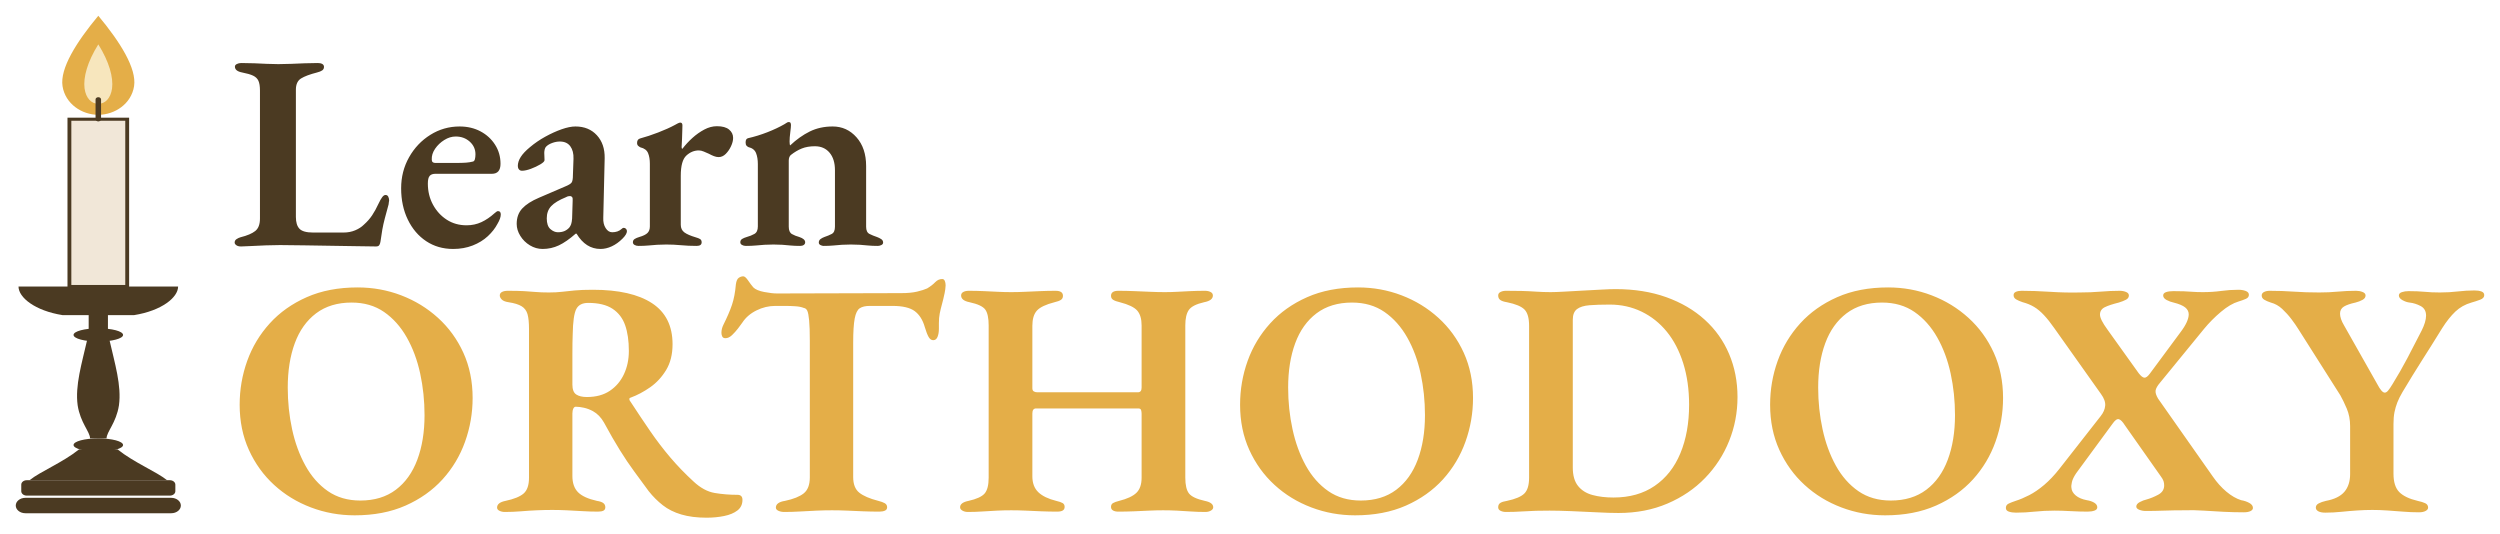
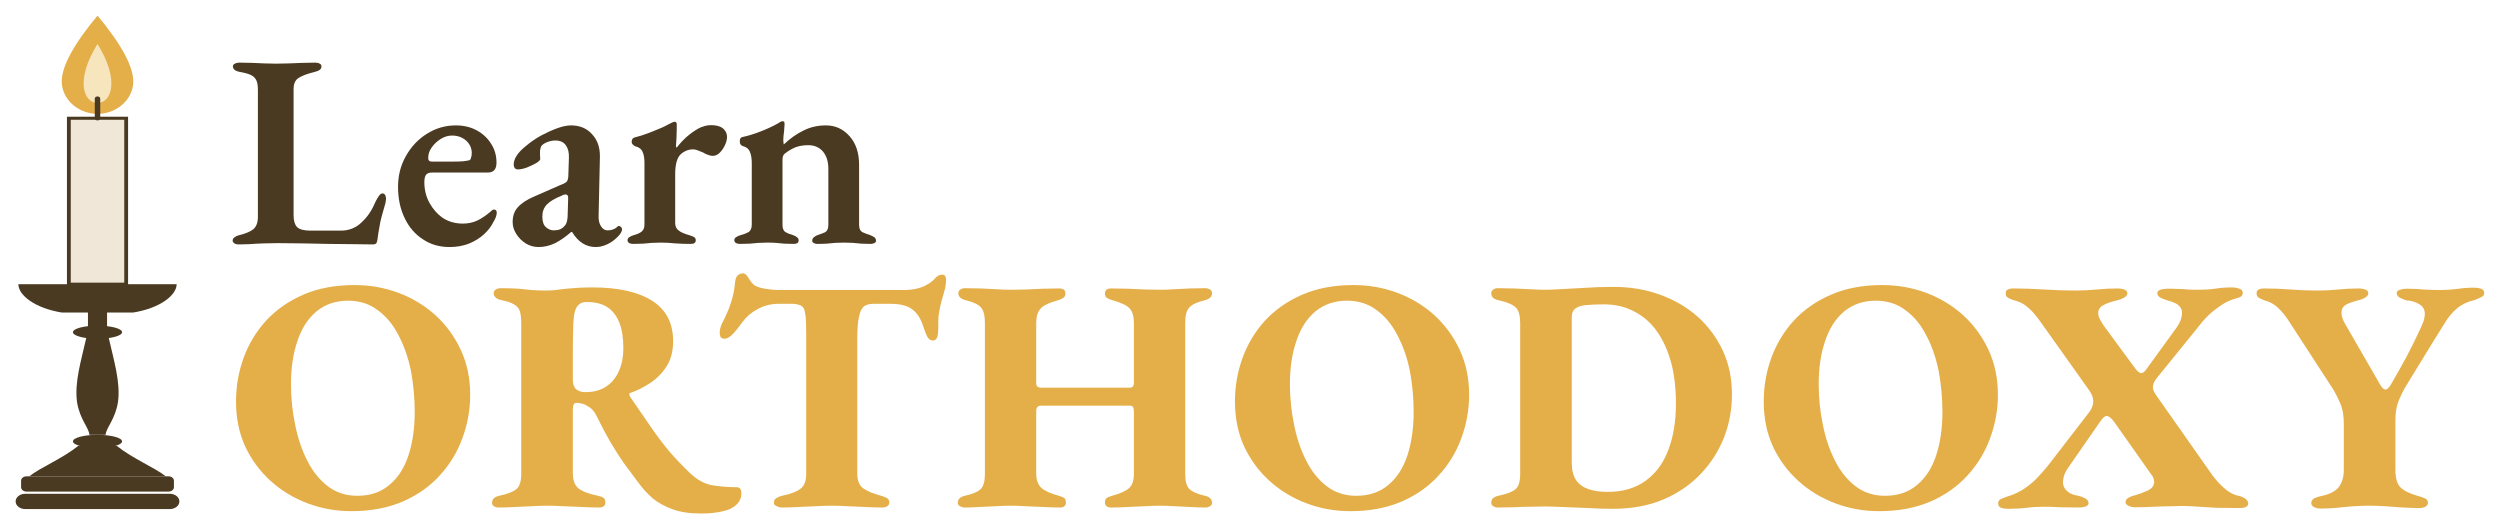
- <svg xmlns="http://www.w3.org/2000/svg" viewBox="-86.91 -194.44 951.97 203.13" role="img" aria-label="Learn Orthodoxy">
+ <svg xmlns="http://www.w3.org/2000/svg" viewBox="-86.91 -194.44 959.77 203.13" role="img" aria-label="Learn Orthodoxy">
  <g transform="translate(-80.91 -188.44) scale(1.0478 0.8382)">
    <path fill="#E4AE48" d="M30 0C38 12 44 24 43 32C42 40 36 45 30 45C24 45 18 40 17 32C16 24 22 12 30 0Z" />
    <path fill="#F7E6BD" d="M30 13C34 21 35.5 28 35 33C34.5 37.5 32.5 40 30 40C27.5 40 25.5 37.5 25 33C24.5 28 26 21 30 13Z" />
    <rect x="19.5" y="47" width="21" height="76" fill="#F1E7D8" stroke="#4B3A22" stroke-width="1.4" />
    <rect x="29" y="37" width="2" height="11" rx="1" fill="#4B3A22" />
    <g fill="#4B3A22">
      <path d="M1 123H59C59 128 53 134 43 136H17C7 134 1 128 1 123Z" />
      <rect x="26.5" y="135" width="7" height="8" />
      <ellipse cx="30" cy="145" rx="9" ry="3" />
      <path d="M26 147C24 158 21.5 168 22.5 177C23.5 185 27 189 27 192H33C33 189 36.5 185 37.5 177C38.5 168 36 158 34 147Z" />
      <ellipse cx="30" cy="195" rx="9" ry="3" />
      <path d="M23 197H37C43 203 51 207 55 211H5C9 207 17 203 23 197Z" />
      <rect x="2" y="211" width="56" height="7" rx="2" />
      <rect x="0" y="219" width="60" height="7" rx="3.5" />
    </g>
  </g>
-   <path fill="#4B3A22" d="M4.88 -100.59Q3.71 -100.59 3.07 -101.07Q2.44 -101.54 2.44 -102.07Q2.44 -102.92 3.18 -103.4Q3.92 -103.88 4.66 -104.09Q8.48 -105.04 10.28 -106.47Q12.08 -107.9 12.08 -111.19L12.08 -159.95Q12.08 -162.39 11.5 -163.66Q10.92 -164.93 9.49 -165.62Q8.06 -166.31 5.3 -166.84Q2.54 -167.37 2.54 -169.07Q2.54 -169.7 3.29 -170.07Q4.03 -170.44 4.98 -170.44Q7.63 -170.44 10.02 -170.34Q12.4 -170.23 14.63 -170.13Q16.85 -170.02 19.08 -170.02Q21.52 -170.02 24.01 -170.13Q26.5 -170.23 29.1 -170.34Q31.69 -170.44 34.13 -170.44Q35.19 -170.44 35.83 -170.07Q36.46 -169.7 36.46 -168.96Q36.46 -168.11 35.78 -167.63Q35.09 -167.16 33.81 -166.84Q29.68 -165.78 27.72 -164.56Q25.76 -163.34 25.76 -160.27L25.76 -111.83Q25.76 -108.75 27.14 -107.32Q28.51 -105.89 32.33 -105.89L43.88 -105.89Q46.32 -105.89 48.34 -106.74Q50.35 -107.59 51.62 -108.86Q53.53 -110.55 54.8 -112.46Q56.07 -114.37 57.24 -116.91Q57.98 -118.5 58.62 -119.35Q59.25 -120.2 59.89 -120.2Q60.63 -120.2 60.95 -119.51Q61.27 -118.82 61.27 -118.08Q61.27 -117.97 61.16 -117.44Q61.06 -116.91 61.06 -116.6Q60.21 -113.52 59.63 -111.3Q59.04 -109.07 58.67 -107Q58.3 -104.94 57.98 -102.5Q57.88 -101.76 57.56 -101.17Q57.24 -100.59 56.29 -100.59Q53.11 -100.59 48.65 -100.7Q44.2 -100.8 39.22 -100.85Q34.24 -100.91 29.2 -101.01Q24.17 -101.12 19.72 -101.12Q17.38 -101.12 14.36 -101.01Q11.34 -100.91 8.69 -100.75Q6.04 -100.59 4.88 -100.59ZM85.66 -99.64Q79.83 -99.64 75.38 -102.6Q70.92 -105.57 68.38 -110.82Q65.84 -116.07 65.84 -122.74Q65.84 -129.21 68.86 -134.56Q71.88 -139.92 76.97 -143.1Q82.05 -146.28 88.1 -146.28Q92.55 -146.28 96.05 -144.42Q99.54 -142.57 101.61 -139.33Q103.68 -136.1 103.68 -132.07Q103.68 -128.26 100.39 -128.26L78.87 -128.26Q77.39 -128.26 76.7 -127.46Q76.01 -126.67 76.01 -124.55Q76.01 -120.09 77.97 -116.49Q79.93 -112.89 83.22 -110.77Q86.51 -108.65 90.75 -108.65Q93.82 -108.65 96.42 -109.86Q99.01 -111.08 101.35 -113.2Q101.77 -113.52 102.09 -113.79Q102.41 -114.05 102.72 -114.05Q103.78 -114.05 103.78 -112.78Q103.78 -111.3 102.51 -109.18Q101.24 -106.74 98.86 -104.51Q96.47 -102.29 93.08 -100.96Q89.69 -99.64 85.66 -99.64ZM78.87 -132.39L86.4 -132.39Q89.16 -132.39 90.53 -132.5Q91.91 -132.6 93.18 -132.92Q93.71 -133.03 93.93 -133.82Q94.14 -134.62 94.14 -135.68Q94.14 -138.54 91.97 -140.5Q89.79 -142.46 86.61 -142.46Q84.39 -142.46 82.27 -141.13Q80.15 -139.81 78.77 -137.8Q77.39 -135.78 77.5 -133.66Q77.5 -132.39 78.87 -132.39ZM119.7 -99.64Q117.16 -99.64 114.88 -101.01Q112.6 -102.39 111.22 -104.62Q109.84 -106.84 109.84 -109.18Q109.84 -112.78 111.96 -115.06Q114.08 -117.34 118.32 -119.14L128.18 -123.38Q130.3 -124.23 130.78 -124.97Q131.25 -125.71 131.25 -127.73L131.47 -133.98Q131.57 -136.95 130.25 -138.75Q128.92 -140.55 126.27 -140.55Q124.89 -140.55 123.41 -140.02Q121.93 -139.49 121.08 -138.64Q120.65 -138.22 120.5 -137.53Q120.34 -136.84 120.34 -136.21Q120.34 -135.68 120.39 -134.88Q120.44 -134.09 120.44 -133.45Q120.44 -132.81 118.85 -131.86Q117.26 -130.91 115.25 -130.16Q113.23 -129.42 111.86 -129.42Q111.11 -129.42 110.69 -129.95Q110.27 -130.48 110.27 -131.22Q110.27 -132.92 111.38 -134.67Q112.49 -136.42 114.93 -138.43Q117.58 -140.66 120.76 -142.41Q123.94 -144.16 126.96 -145.22Q129.98 -146.28 132.21 -146.28Q137.3 -146.28 140.37 -142.94Q143.44 -139.6 143.34 -134.19L142.81 -111.51Q142.7 -109.18 143.71 -107.59Q144.72 -106 146.2 -106Q148.43 -106 149.8 -107.27Q150.23 -107.69 150.55 -107.69Q151.08 -107.69 151.45 -107.32Q151.82 -106.95 151.82 -106.42Q151.82 -105.25 150.12 -103.56Q148.21 -101.65 146.04 -100.64Q143.87 -99.64 141.75 -99.64Q136.13 -99.64 132.63 -105.47L132.31 -105.47Q128.82 -102.39 125.9 -101.01Q122.99 -99.64 119.7 -99.64ZM125.53 -106Q127.01 -106 128.07 -106.47Q129.13 -106.95 129.88 -107.8Q130.3 -108.33 130.57 -109.07Q130.83 -109.81 130.94 -111.19L131.15 -117.97Q131.25 -119.03 130.94 -119.4Q130.62 -119.78 130.19 -119.78Q129.98 -119.78 129.56 -119.72Q129.13 -119.67 128.6 -119.35Q124.68 -117.76 122.99 -115.96Q121.29 -114.16 121.29 -111.3Q121.29 -108.43 122.67 -107.21Q124.05 -106 125.53 -106ZM156.21 -100.8Q155.36 -100.8 154.72 -101.17Q154.09 -101.54 154.09 -102.18Q154.09 -103.03 154.78 -103.45Q155.46 -103.88 156.52 -104.19Q158.75 -104.83 159.65 -105.73Q160.55 -106.63 160.55 -108.22L160.55 -132.07Q160.55 -134.51 159.86 -136.15Q159.17 -137.8 156.95 -138.33Q156.52 -138.54 156.1 -138.91Q155.68 -139.28 155.68 -140.02Q155.68 -141.4 156.84 -141.72Q160.02 -142.57 163.73 -144Q167.44 -145.43 169.99 -146.81Q170.52 -147.12 171.15 -147.44Q171.79 -147.76 172.11 -147.76Q172.95 -147.76 172.95 -146.7Q172.95 -146.28 172.9 -144.79Q172.85 -143.31 172.8 -141.56Q172.74 -139.81 172.64 -138.43Q172.64 -137.8 172.95 -137.8Q174.65 -140.02 176.77 -141.93Q178.89 -143.84 181.28 -145.11Q183.66 -146.38 186.1 -146.38Q189.17 -146.38 190.71 -145.11Q192.25 -143.84 192.25 -141.93Q192.25 -140.45 191.45 -138.75Q190.66 -137.05 189.44 -135.83Q188.22 -134.62 186.73 -134.62Q185.89 -134.62 184.93 -134.99Q183.98 -135.36 183.02 -135.89Q182.07 -136.31 181.06 -136.74Q180.06 -137.16 179.21 -137.16Q176.56 -137.16 174.44 -135.2Q172.32 -133.24 172.32 -127.51L172.32 -108.86Q172.32 -106.95 173.7 -105.94Q175.07 -104.94 177.94 -104.09Q179.1 -103.77 179.69 -103.4Q180.27 -103.03 180.27 -102.18Q180.27 -100.8 178.36 -100.8Q175.18 -100.8 172.37 -101.07Q169.56 -101.33 166.81 -101.33Q165 -101.33 163.36 -101.23Q161.72 -101.12 160.02 -100.96Q158.33 -100.8 156.21 -100.8ZM197.11 -100.8Q196.26 -100.8 195.63 -101.17Q194.99 -101.54 194.99 -102.18Q194.99 -103.03 195.68 -103.45Q196.37 -103.88 197.43 -104.19Q199.02 -104.62 200.35 -105.36Q201.67 -106.1 201.67 -108.22L201.67 -131.97Q201.67 -134.4 200.98 -136.15Q200.29 -137.9 198.07 -138.43Q197.64 -138.64 197.32 -139.01Q197.01 -139.39 197.01 -140.23Q197.01 -141.61 197.96 -141.82Q201.67 -142.67 205.33 -144.1Q208.98 -145.53 211.74 -147.12Q212.16 -147.34 212.59 -147.65Q213.01 -147.97 213.44 -147.97Q213.97 -147.97 214.13 -147.6Q214.28 -147.23 214.28 -146.81Q214.28 -146.06 214.02 -144.05Q213.75 -142.04 213.75 -140.55Q213.75 -140.13 213.81 -139.65Q213.86 -139.17 213.97 -139.07Q217.57 -142.46 221.44 -144.37Q225.31 -146.28 230.18 -146.28Q235.59 -146.28 239.25 -142.14Q242.9 -138.01 242.9 -131.22L242.9 -108.12Q242.9 -106 244.18 -105.36Q245.45 -104.72 247.04 -104.19Q247.89 -103.88 248.63 -103.4Q249.37 -102.92 249.37 -102.07Q249.37 -101.44 248.68 -101.12Q247.99 -100.8 247.36 -100.8Q245.24 -100.8 243.65 -100.96Q242.06 -101.12 240.52 -101.23Q238.98 -101.33 237.07 -101.33Q235.27 -101.33 233.68 -101.23Q232.09 -101.12 230.45 -100.96Q228.81 -100.8 226.69 -100.8Q226.16 -100.8 225.52 -101.12Q224.88 -101.44 224.88 -102.07Q224.88 -102.92 225.52 -103.4Q226.16 -103.88 227 -104.19Q228.59 -104.72 229.81 -105.36Q231.03 -106 231.03 -108.12L231.03 -129.63Q231.03 -133.87 228.97 -136.31Q226.9 -138.75 223.4 -138.75Q220.54 -138.75 218.42 -137.9Q216.3 -137.05 214.28 -135.46Q213.86 -135.15 213.65 -134.56Q213.44 -133.98 213.44 -133.34L213.44 -108.12Q213.44 -106 214.66 -105.31Q215.87 -104.62 217.46 -104.19Q219.69 -103.45 219.69 -102.18Q219.69 -101.54 219.16 -101.17Q218.63 -100.8 217.78 -100.8Q215.66 -100.8 214.07 -100.96Q212.48 -101.12 211 -101.23Q209.51 -101.33 207.61 -101.33Q205.8 -101.33 204.21 -101.23Q202.62 -101.12 200.93 -100.96Q199.23 -100.8 197.11 -100.8Z" />
-   <path fill="#E4AE48" d="M48.13 1.79Q39.42 1.79 31.49 -1.22Q23.55 -4.22 17.47 -9.79Q11.39 -15.36 7.87 -23.1Q4.35 -30.85 4.35 -40.32Q4.35 -49.02 7.23 -57.02Q10.11 -65.02 15.81 -71.3Q21.5 -77.57 29.89 -81.28Q38.27 -84.99 49.28 -84.99Q57.98 -84.99 65.86 -81.98Q73.73 -78.98 79.87 -73.41Q86.02 -67.84 89.54 -60.1Q93.06 -52.35 93.06 -42.88Q93.06 -34.3 90.18 -26.24Q87.3 -18.18 81.6 -11.9Q75.9 -5.63 67.52 -1.92Q59.14 1.79 48.13 1.79ZM50.3 -3.84Q58.37 -3.84 63.81 -7.94Q69.25 -12.03 72 -19.39Q74.75 -26.75 74.75 -36.35Q74.75 -44.54 73.09 -52.22Q71.42 -59.9 67.97 -65.98Q64.51 -72.06 59.33 -75.65Q54.14 -79.23 46.98 -79.23Q38.91 -79.23 33.47 -75.14Q28.03 -71.04 25.34 -63.74Q22.66 -56.45 22.66 -46.85Q22.66 -38.66 24.32 -30.98Q25.98 -23.3 29.38 -17.15Q32.77 -11.01 37.95 -7.42Q43.14 -3.84 50.3 -3.84ZM182.12 2.69Q176.61 2.69 172.52 1.47Q168.42 0.26 165.48 -2.05Q162.53 -4.35 160.1 -7.42Q157.29 -11.26 154.6 -14.91Q151.91 -18.56 149.16 -22.98Q146.41 -27.39 143.08 -33.54Q141.41 -36.48 138.85 -37.89Q137.19 -38.78 135.46 -39.17Q133.73 -39.55 132.58 -39.55Q131.81 -39.68 131.43 -38.91Q131.05 -38.14 131.05 -36.99L131.05 -13.18Q131.05 -9.22 133.16 -7.04Q135.27 -4.86 140.39 -3.71Q142.05 -3.46 142.82 -2.88Q143.59 -2.3 143.59 -1.28Q143.59 -0.38 142.89 0Q142.18 0.38 140.77 0.38Q137.83 0.38 134.76 0.19Q131.69 0 128.81 -0.13Q125.93 -0.26 123.37 -0.26Q120.55 -0.26 117.54 -0.13Q114.53 0 111.46 0.26Q108.39 0.51 105.32 0.51Q104.17 0.51 103.27 0.06Q102.37 -0.38 102.37 -1.15Q102.37 -3.07 105.57 -3.71Q110.44 -4.74 112.49 -6.53Q114.53 -8.32 114.53 -12.54L114.53 -69.12Q114.53 -72.83 113.96 -74.82Q113.38 -76.8 111.72 -77.82Q110.05 -78.85 106.73 -79.36Q104.93 -79.62 104.17 -80.38Q103.4 -81.15 103.4 -81.92Q103.4 -82.82 104.23 -83.26Q105.06 -83.71 106.47 -83.71Q110.31 -83.71 112.61 -83.58Q114.92 -83.46 117.03 -83.26Q119.14 -83.07 122.09 -83.07Q124.9 -83.07 127.08 -83.33Q129.25 -83.58 131.94 -83.84Q134.63 -84.1 138.85 -84.1Q153.57 -84.1 161.38 -78.98Q169.19 -73.86 169.19 -63.36Q169.19 -57.6 166.76 -53.57Q164.33 -49.54 160.68 -46.98Q157.03 -44.42 153.19 -43.01Q152.68 -42.88 152.74 -42.37Q152.81 -41.86 153.19 -41.47Q157.03 -35.58 160.68 -30.27Q164.33 -24.96 168.36 -20.22Q172.39 -15.49 177.13 -11.14Q181.09 -7.42 185.25 -6.72Q189.41 -6.02 193.89 -6.02Q195.81 -6.02 195.81 -4.1Q195.81 -1.54 193.89 -0.06Q191.97 1.41 188.84 2.05Q185.7 2.69 182.12 2.69ZM136.55 -43.26Q141.8 -43.26 145.32 -45.63Q148.84 -48 150.69 -51.97Q152.55 -55.94 152.55 -60.8Q152.55 -66.56 151.14 -70.59Q149.73 -74.62 146.34 -76.86Q142.95 -79.1 137.06 -79.1Q133.73 -79.1 132.52 -76.74Q131.3 -74.37 131.17 -67.2Q131.05 -64.26 131.05 -59.46Q131.05 -54.66 131.05 -48Q131.05 -45.18 132.52 -44.22Q133.99 -43.26 136.55 -43.26ZM211.73 0.51Q210.45 0.51 209.49 0.06Q208.53 -0.38 208.53 -1.15Q208.53 -2.18 209.43 -2.82Q210.32 -3.46 211.99 -3.71Q216.85 -4.74 219.16 -6.59Q221.46 -8.45 221.46 -12.67L221.46 -64.51Q221.46 -69.76 221.2 -72.45Q220.95 -75.14 220.5 -76.1Q220.05 -77.06 219.16 -77.18Q217.88 -77.7 215.96 -77.82Q214.04 -77.95 212.24 -77.95L208.28 -77.95Q204.56 -77.95 201.11 -76.22Q197.65 -74.5 195.73 -71.55Q195.22 -70.78 194.13 -69.38Q193.04 -67.97 191.83 -66.82Q190.61 -65.66 189.33 -65.66Q188.44 -65.66 188.12 -66.3Q187.8 -66.94 187.8 -67.71Q187.8 -69.25 188.56 -70.78Q190.74 -75.14 191.83 -78.4Q192.92 -81.66 193.3 -86.14Q193.56 -88.06 194.39 -88.64Q195.22 -89.22 196.12 -89.22Q196.88 -89.22 197.97 -87.62Q199.06 -86.02 199.96 -84.99Q201.11 -83.84 204.05 -83.26Q207 -82.69 209.04 -82.69L256.28 -82.82Q259.86 -82.82 262.29 -83.39Q264.72 -83.97 266.13 -84.61Q268.05 -85.76 269.2 -86.98Q270.36 -88.19 271.89 -88.19Q272.53 -88.19 272.85 -87.49Q273.17 -86.78 273.17 -85.76Q273.17 -85.12 273.04 -84.29Q272.92 -83.46 272.79 -82.82Q272.28 -80.38 271.76 -78.53Q271.25 -76.67 270.93 -75.07Q270.61 -73.47 270.61 -71.42L270.61 -69.25Q270.61 -67.46 270.1 -66.18Q269.59 -64.9 268.44 -64.9Q267.41 -64.9 266.71 -66.11Q266 -67.33 265.24 -69.89Q264.08 -73.98 261.4 -75.97Q258.71 -77.95 252.95 -77.95L244.24 -77.95Q241.81 -77.95 240.47 -77.06Q239.12 -76.16 238.55 -73.15Q237.97 -70.14 237.97 -63.87L237.97 -12.8Q237.97 -8.7 240.28 -6.85Q242.58 -4.99 247.57 -3.71Q249.11 -3.33 250 -2.82Q250.9 -2.3 250.9 -1.28Q250.9 -0.38 250.07 0Q249.24 0.38 247.96 0.38Q244.88 0.38 241.81 0.26Q238.74 0.13 235.73 0Q232.72 -0.13 229.91 -0.13Q227.09 -0.13 224.08 0Q221.08 0.13 217.94 0.32Q214.8 0.51 211.73 0.51ZM281.63 0.51Q280.47 0.51 279.58 0Q278.68 -0.51 278.68 -1.28Q278.68 -3.07 281.88 -3.71Q286.49 -4.74 288.03 -6.53Q289.56 -8.32 289.56 -12.54L289.56 -70.53Q289.56 -74.75 288.28 -76.54Q287 -78.34 282.27 -79.36Q279.07 -80 279.07 -81.92Q279.07 -82.82 279.9 -83.26Q280.73 -83.71 282.01 -83.71Q285.08 -83.71 287.77 -83.58Q290.46 -83.46 293.02 -83.33Q295.58 -83.2 298.14 -83.2Q300.7 -83.2 303.45 -83.33Q306.2 -83.46 309.15 -83.58Q312.09 -83.71 315.03 -83.71Q317.85 -83.71 317.85 -81.79Q317.85 -80.77 317.08 -80.26Q316.31 -79.74 314.65 -79.36Q309.66 -78.08 307.93 -76.16Q306.2 -74.24 306.2 -70.4L306.2 -46.59Q306.2 -45.7 306.78 -45.38Q307.35 -45.06 308.12 -45.06L346.39 -45.06Q347.8 -45.06 347.8 -46.85L347.8 -70.53Q347.8 -74.24 346.14 -76.16Q344.47 -78.08 339.48 -79.36Q337.82 -79.74 336.99 -80.26Q336.15 -80.77 336.15 -81.79Q336.15 -83.71 338.97 -83.71Q342.04 -83.71 345.11 -83.58Q348.19 -83.46 351.07 -83.33Q353.95 -83.2 356.63 -83.2Q359.07 -83.2 361.37 -83.33Q363.67 -83.46 366.3 -83.58Q368.92 -83.71 371.99 -83.71Q373.15 -83.71 374.04 -83.26Q374.94 -82.82 374.94 -81.92Q374.94 -80 371.61 -79.36Q367.13 -78.34 365.79 -76.42Q364.44 -74.5 364.44 -70.53L364.44 -12.54Q364.44 -8.32 365.85 -6.53Q367.26 -4.74 371.87 -3.71Q375.07 -3.07 375.07 -1.28Q375.07 -0.51 374.17 0Q373.27 0.51 372.12 0.51Q369.18 0.51 366.49 0.32Q363.8 0.13 361.18 0Q358.55 -0.13 355.99 -0.13Q353.43 -0.13 350.62 0Q347.8 0.13 344.86 0.26Q341.91 0.38 338.84 0.38Q337.69 0.38 336.92 -0.06Q336.15 -0.51 336.15 -1.41Q336.15 -2.43 336.92 -2.88Q337.69 -3.33 339.23 -3.71Q343.83 -4.86 345.82 -6.78Q347.8 -8.7 347.8 -12.54L347.8 -36.86Q347.8 -37.63 347.61 -38.27Q347.42 -38.91 346.52 -38.91L307.61 -38.91Q306.2 -38.91 306.2 -36.99L306.2 -13.06Q306.2 -9.22 308.44 -7.04Q310.68 -4.86 315.29 -3.71Q316.95 -3.33 317.72 -2.88Q318.49 -2.43 318.49 -1.41Q318.49 -0.51 317.79 -0.06Q317.08 0.38 315.67 0.38Q312.73 0.38 309.66 0.26Q306.59 0.13 303.71 0Q300.83 -0.13 298.14 -0.13Q295.45 -0.13 292.76 0Q290.07 0.13 287.26 0.32Q284.44 0.51 281.63 0.51ZM429.08 1.79Q420.37 1.79 412.44 -1.22Q404.5 -4.22 398.42 -9.79Q392.34 -15.36 388.82 -23.1Q385.3 -30.85 385.3 -40.32Q385.3 -49.02 388.18 -57.02Q391.06 -65.02 396.76 -71.3Q402.45 -77.57 410.84 -81.28Q419.22 -84.99 430.23 -84.99Q438.93 -84.99 446.8 -81.98Q454.68 -78.98 460.82 -73.41Q466.96 -67.84 470.48 -60.1Q474 -52.35 474 -42.88Q474 -34.3 471.12 -26.24Q468.24 -18.18 462.55 -11.9Q456.85 -5.63 448.47 -1.92Q440.08 1.79 429.08 1.79ZM431.25 -3.84Q439.32 -3.84 444.76 -7.94Q450.2 -12.03 452.95 -19.39Q455.7 -26.75 455.7 -36.35Q455.7 -44.54 454.04 -52.22Q452.37 -59.9 448.92 -65.98Q445.46 -72.06 440.28 -75.65Q435.09 -79.23 427.92 -79.23Q419.86 -79.23 414.42 -75.14Q408.98 -71.04 406.29 -63.74Q403.6 -56.45 403.6 -46.85Q403.6 -38.66 405.27 -30.98Q406.93 -23.3 410.32 -17.15Q413.72 -11.01 418.9 -7.42Q424.08 -3.84 431.25 -3.84ZM529.4 0.9Q525.95 0.9 521.08 0.64Q516.22 0.38 511.29 0.19Q506.36 0 503.16 0Q500.6 0 497.98 0.06Q495.35 0.13 492.54 0.32Q489.72 0.51 486.52 0.51Q485.37 0.51 484.47 0.06Q483.58 -0.38 483.58 -1.28Q483.58 -2.43 484.41 -2.94Q485.24 -3.46 486.91 -3.71Q491.77 -4.74 493.56 -6.53Q495.35 -8.32 495.35 -12.54L495.35 -70.4Q495.35 -74.75 493.63 -76.54Q491.9 -78.34 486.91 -79.36Q485.24 -79.62 484.41 -80.19Q483.58 -80.77 483.58 -81.92Q483.58 -82.82 484.47 -83.26Q485.37 -83.71 486.52 -83.71Q489.59 -83.71 492.41 -83.65Q495.23 -83.58 497.98 -83.39Q500.73 -83.2 503.55 -83.2Q505.47 -83.2 508.73 -83.39Q511.99 -83.58 515.77 -83.78Q519.55 -83.97 522.87 -84.16Q526.2 -84.35 528.25 -84.35Q539 -84.35 547.58 -81.28Q556.15 -78.21 562.23 -72.7Q568.31 -67.2 571.51 -59.65Q574.71 -52.1 574.71 -43.26Q574.71 -34.43 571.51 -26.5Q568.31 -18.56 562.36 -12.42Q556.41 -6.27 548.03 -2.69Q539.64 0.9 529.4 0.9ZM527.48 -4.99Q536.7 -4.99 543.16 -9.41Q549.63 -13.82 552.95 -21.82Q556.28 -29.82 556.28 -40.32Q556.28 -49.02 554.04 -56.13Q551.8 -63.23 547.77 -68.16Q543.74 -73.09 538.17 -75.78Q532.6 -78.46 526.07 -78.46Q521.47 -78.46 518.33 -78.21Q515.19 -77.95 513.59 -76.74Q511.99 -75.52 511.99 -72.7L511.99 -16.38Q511.99 -11.9 513.98 -9.41Q515.96 -6.91 519.48 -5.95Q523 -4.99 527.48 -4.99ZM630.91 1.79Q622.2 1.79 614.27 -1.22Q606.33 -4.22 600.25 -9.79Q594.17 -15.36 590.65 -23.1Q587.13 -30.85 587.13 -40.32Q587.13 -49.02 590.01 -57.02Q592.89 -65.02 598.59 -71.3Q604.28 -77.57 612.67 -81.28Q621.05 -84.99 632.06 -84.99Q640.76 -84.99 648.63 -81.98Q656.51 -78.98 662.65 -73.41Q668.79 -67.84 672.31 -60.1Q675.83 -52.35 675.83 -42.88Q675.83 -34.3 672.95 -26.24Q670.07 -18.18 664.38 -11.9Q658.68 -5.63 650.3 -1.92Q641.91 1.79 630.91 1.79ZM633.08 -3.84Q641.15 -3.84 646.59 -7.94Q652.03 -12.03 654.78 -19.39Q657.53 -26.75 657.53 -36.35Q657.53 -44.54 655.87 -52.22Q654.2 -59.9 650.75 -65.98Q647.29 -72.06 642.11 -75.65Q636.92 -79.23 629.75 -79.23Q621.69 -79.23 616.25 -75.14Q610.81 -71.04 608.12 -63.74Q605.43 -56.45 605.43 -46.85Q605.43 -38.66 607.1 -30.98Q608.76 -23.3 612.15 -17.15Q615.55 -11.01 620.73 -7.42Q625.91 -3.84 633.08 -3.84ZM680.74 0.77Q679.2 0.77 678.05 0.38Q676.9 0 676.9 -1.02Q676.9 -2.18 677.98 -2.69Q679.07 -3.2 680.61 -3.71Q683.04 -4.48 685.79 -5.89Q688.54 -7.3 691.49 -9.79Q694.43 -12.29 697.25 -15.87L712.99 -35.97Q714.53 -37.89 714.72 -39.94Q714.91 -41.98 713.12 -44.42L695.33 -69.5Q693.28 -72.45 691.42 -74.43Q689.57 -76.42 687.65 -77.57Q685.73 -78.72 683.3 -79.36Q681.76 -79.87 680.8 -80.45Q679.84 -81.02 679.84 -82.05Q679.84 -82.94 680.74 -83.33Q681.63 -83.71 682.91 -83.71Q687.78 -83.71 693.66 -83.33Q699.55 -82.94 705.06 -83.07Q709.15 -83.07 712.99 -83.39Q716.83 -83.71 720.29 -83.71Q721.57 -83.71 722.66 -83.26Q723.74 -82.82 723.74 -81.92Q723.74 -80.9 722.66 -80.32Q721.57 -79.74 719.9 -79.23Q716.32 -78.34 714.53 -77.44Q712.74 -76.54 712.74 -74.62Q712.74 -72.83 715.55 -68.99L727.46 -52.35Q728.74 -50.69 729.63 -50.62Q730.53 -50.56 731.68 -52.1L743.33 -67.84Q744.99 -70.02 745.76 -71.74Q746.53 -73.47 746.53 -74.75Q746.53 -76.29 745.18 -77.38Q743.84 -78.46 740.77 -79.23Q739.49 -79.49 738.14 -80.19Q736.8 -80.9 736.8 -81.92Q736.8 -82.82 737.89 -83.2Q738.98 -83.58 740.64 -83.58Q742.94 -83.58 744.61 -83.52Q746.27 -83.46 747.94 -83.33Q749.6 -83.2 751.9 -83.2Q755.62 -83.2 758.88 -83.65Q762.14 -84.1 765.47 -84.1Q767.01 -84.1 768.22 -83.65Q769.44 -83.2 769.44 -82.18Q769.44 -81.15 768.29 -80.64Q767.14 -80.13 765.47 -79.62Q762.4 -78.72 758.82 -75.71Q755.23 -72.7 752.29 -69.12L735.65 -48.77Q734.11 -46.98 733.92 -45.76Q733.73 -44.54 734.88 -42.62L755.74 -12.93Q758.05 -9.6 760.86 -7.23Q763.68 -4.86 766.5 -3.97Q768.16 -3.71 769.57 -2.94Q770.98 -2.18 770.98 -1.02Q770.98 -0.26 770.02 0.19Q769.06 0.64 767.52 0.64Q763.81 0.64 759.9 0.45Q756 0.26 752.22 0Q748.45 -0.26 744.61 -0.13Q740.77 -0.13 737.12 0Q733.47 0.13 730.14 0.13Q728.86 0.13 727.71 -0.32Q726.56 -0.77 726.56 -1.54Q726.56 -2.56 727.9 -3.26Q729.25 -3.97 730.4 -4.22Q732.7 -4.86 734.94 -6.08Q737.18 -7.3 737.18 -9.6Q737.18 -10.5 736.93 -11.26Q736.67 -12.03 735.9 -13.06L722.21 -32.51Q720.93 -34.56 719.9 -34.82Q718.88 -35.07 717.47 -33.02L703.65 -14.21Q702.37 -12.29 702.05 -10.88Q701.73 -9.47 701.86 -8.7Q701.98 -7.04 703.52 -5.76Q705.06 -4.48 707.74 -3.97Q709.41 -3.71 710.56 -3.01Q711.71 -2.3 711.71 -1.28Q711.71 -0.38 710.62 0Q709.54 0.38 708 0.38Q704.93 0.38 701.54 0.19Q698.14 0 695.46 0Q691.49 0 687.9 0.38Q684.32 0.77 680.74 0.77ZM798.51 0.77Q796.85 0.77 795.89 0.26Q794.93 -0.26 794.93 -1.15Q794.93 -2.18 796.02 -2.75Q797.11 -3.33 798.77 -3.71Q803.63 -4.61 805.81 -7.17Q807.99 -9.73 807.99 -13.95L807.99 -32.13Q807.99 -35.84 806.71 -38.85Q805.43 -41.86 804.27 -43.9L788.27 -69.12Q787.25 -70.78 785.65 -72.9Q784.05 -75.01 782.13 -76.8Q780.21 -78.59 777.78 -79.23Q776.24 -79.74 775.28 -80.32Q774.32 -80.9 774.32 -81.92Q774.32 -82.82 775.22 -83.26Q776.11 -83.71 777.39 -83.71Q782 -83.71 786.55 -83.39Q791.09 -83.07 796.21 -83.07Q799.92 -83.07 803.31 -83.39Q806.71 -83.71 810.29 -83.71Q811.57 -83.71 812.72 -83.26Q813.87 -82.82 813.87 -81.92Q813.87 -80.9 812.72 -80.26Q811.57 -79.62 810.03 -79.23Q807.09 -78.59 805.62 -77.7Q804.15 -76.8 804.15 -75.01Q804.15 -73.09 805.68 -70.53L818.35 -48.13Q820.02 -44.93 821.17 -44.93Q821.81 -44.93 822.45 -45.7Q823.09 -46.46 824.11 -48.13Q827.19 -53.12 829.75 -57.98Q832.31 -62.85 835.25 -68.61Q836.02 -70.14 836.47 -71.62Q836.91 -73.09 836.91 -74.24Q836.91 -76.8 834.87 -77.89Q832.82 -78.98 830.64 -79.23Q829.36 -79.36 827.95 -80.13Q826.55 -80.9 826.55 -81.92Q826.55 -82.82 827.7 -83.2Q828.85 -83.58 830.26 -83.58Q833.71 -83.58 836.34 -83.33Q838.96 -83.07 842.16 -83.07Q845.75 -83.07 849.01 -83.46Q852.27 -83.84 855.35 -83.84Q856.88 -83.84 857.97 -83.46Q859.06 -83.07 859.06 -82.05Q859.06 -80.9 857.52 -80.32Q855.99 -79.74 854.19 -79.23Q850.61 -78.21 848.05 -75.78Q845.49 -73.34 843.06 -69.5Q840.88 -65.92 838.96 -62.91Q837.04 -59.9 835.31 -57.15Q833.59 -54.4 831.79 -51.52Q830 -48.64 827.95 -45.18Q826.67 -43.01 825.97 -41.22Q825.27 -39.42 824.88 -37.5Q824.5 -35.58 824.5 -33.02L824.5 -14.08Q824.5 -9.34 826.67 -7.1Q828.85 -4.86 833.71 -3.71Q835.51 -3.33 836.59 -2.82Q837.68 -2.3 837.68 -1.15Q837.68 -0.38 836.72 0.13Q835.76 0.64 834.23 0.64Q831.15 0.64 828.08 0.38Q825.01 0.13 822.13 -0.06Q819.25 -0.26 816.43 -0.26Q813.62 -0.26 810.67 -0.06Q807.73 0.13 804.66 0.45Q801.59 0.77 798.51 0.77Z" />
+   <defs>
+     <path id="g700-73-128" d="M48 1.8Q39.2 1.8 31.2 -1.2Q23.2 -4.2 17 -9.8Q10.8 -15.4 7.2 -23.1Q3.7 -30.8 3.7 -40.3Q3.7 -49 6.6 -57Q9.5 -65 15.2 -71.3Q21 -77.6 29.5 -81.3Q38 -85 49.2 -85Q58.1 -85 66.1 -82Q74.1 -79 80.3 -73.4Q86.4 -67.8 90 -60.1Q93.6 -52.3 93.6 -42.9Q93.6 -34.3 90.6 -26.2Q87.7 -18.2 81.9 -11.9Q76.2 -5.6 67.7 -1.9Q59.1 1.8 48 1.8ZM50.3 -4.1Q57.6 -4.1 62.5 -8.2Q67.5 -12.3 69.9 -19.6Q72.3 -26.9 72.3 -36.3Q72.3 -44.2 70.9 -51.8Q69.4 -59.4 66.2 -65.5Q63.1 -71.7 58.2 -75.3Q53.4 -79 46.7 -79Q39.6 -79 34.6 -74.9Q29.7 -70.8 27.3 -63.6Q24.8 -56.4 24.8 -47Q24.8 -39 26.4 -31.4Q27.9 -23.8 31 -17.7Q34.1 -11.5 38.9 -7.8Q43.7 -4.1 50.3 -4.1Z" />
+     <path id="g700-89-128" d="M82.6 2.7Q76 2.7 71.6 1.1Q67.1 -0.5 63.9 -3.1Q60.8 -5.8 58.4 -9.1Q55.6 -12.8 52.9 -16.5Q50.3 -20.2 47.7 -24.6Q45.2 -28.9 42.4 -34.6Q41.1 -37.4 38.9 -38.5Q37.8 -39.3 36.6 -39.5Q35.5 -39.8 34.6 -39.8Q33.9 -39.8 33.5 -39.1Q33.2 -38.4 33.2 -37.2L33.2 -12.8Q33.2 -8.8 35.3 -7Q37.5 -5.2 42.9 -4.1Q44.3 -3.8 45 -3.3Q45.7 -2.7 45.7 -1.5Q45.7 -0.6 45.1 -0.1Q44.4 0.4 43.3 0.4Q40.5 0.4 36.8 0.2Q33.2 0 29.6 -0.1Q26 -0.3 23.4 -0.3Q20.7 -0.3 17.5 -0.1Q14.3 0 10.9 0.2Q7.6 0.4 4.7 0.4Q3.7 0.4 2.9 -0.1Q2.2 -0.5 2.2 -1.4Q2.2 -3.5 4.9 -4.1Q9.7 -5.1 11.6 -6.7Q13.4 -8.3 13.4 -12.5L13.4 -70Q13.4 -73.1 12.9 -74.9Q12.3 -76.7 10.6 -77.6Q9 -78.6 5.8 -79.2Q4.1 -79.6 3.5 -80.3Q2.8 -81 2.8 -81.9Q2.8 -82.7 3.6 -83.3Q4.4 -83.8 5.6 -83.8Q9.7 -83.8 12.4 -83.6Q15 -83.3 17.3 -83.1Q19.7 -82.9 22.9 -82.9Q25.9 -82.9 28.1 -83.3Q30.3 -83.6 33.2 -83.8Q36.1 -84.1 40.6 -84.1Q55.6 -84.1 63.6 -79Q71.7 -73.9 71.7 -63.5Q71.7 -57.7 69.2 -53.8Q66.7 -49.9 62.9 -47.4Q59.1 -44.9 55.3 -43.6Q54.8 -43.5 54.9 -43.1Q54.9 -42.6 55.2 -42.1Q59 -36.5 62.7 -31.2Q66.3 -25.9 70.1 -21.3Q74 -16.8 78.1 -12.9Q82.4 -8.8 87 -8.1Q91.5 -7.4 96 -7.4Q97.9 -7.4 97.9 -5.1Q97.9 -2.3 95.9 -0.6Q94 1.2 90.5 1.9Q87 2.7 82.6 2.7ZM38 -43.9Q42.9 -43.9 46.1 -46.1Q49.3 -48.3 50.9 -52Q52.6 -55.8 52.6 -60.7Q52.6 -66.6 51.1 -70.5Q49.5 -74.5 46.5 -76.5Q43.4 -78.5 38.5 -78.5Q35.7 -78.5 34.5 -76.2Q33.3 -74 33.3 -66.7Q33.2 -63.7 33.2 -59.3Q33.2 -54.8 33.2 -48.6Q33.2 -46.1 34.5 -45Q35.8 -43.9 38 -43.9Z" />
+     <path id="g700-98-128" d="M26.4 0.4Q25.5 0.4 24.5 -0.1Q23.4 -0.5 23.4 -1.4Q23.4 -2.6 24.3 -3.2Q25.2 -3.8 26.5 -4.1Q31.4 -5.1 33.6 -6.8Q35.8 -8.4 35.8 -12.5L35.8 -65.4Q35.8 -70.4 35.6 -72.8Q35.3 -75.1 34.9 -76Q34.4 -76.8 33.8 -77.1Q32.6 -77.7 30.8 -77.8Q28.9 -77.8 27.8 -77.8L25 -77.8Q20.9 -77.8 17.2 -75.8Q13.6 -73.9 11.4 -70.9Q10.8 -70 9.5 -68.4Q8.3 -66.8 7 -65.6Q5.6 -64.4 4.4 -64.4Q3.3 -64.4 2.9 -65.1Q2.6 -65.8 2.6 -66.7Q2.6 -68.2 3.3 -69.9Q5.8 -74.7 6.9 -78.2Q8.1 -81.7 8.5 -86.1Q8.7 -88.1 9.6 -88.8Q10.5 -89.5 11.7 -89.5Q12.5 -89.5 13.6 -87.8Q14.6 -86.1 15.7 -85.1Q17 -84.1 20 -83.6Q23 -83.1 25 -83.1L73.1 -83.1Q76.3 -83.1 78.5 -83.7Q80.8 -84.3 81.9 -85Q84 -86.1 85.2 -87.5Q86.4 -89 88.1 -89Q88.8 -89 89.2 -88.4Q89.5 -87.8 89.5 -86.8Q89.5 -86.3 89.4 -85.5Q89.3 -84.7 89.2 -84.1Q88.6 -81.7 87.9 -79.4Q87.3 -77.2 86.9 -75.1Q86.5 -73.1 86.5 -70.9L86.5 -68.3Q86.5 -66.3 86.1 -65Q85.6 -63.7 84.4 -63.7Q83.2 -63.7 82.4 -65Q81.7 -66.2 80.8 -68.9Q79.4 -73.5 76.6 -75.6Q73.9 -77.8 68.2 -77.8L61.6 -77.8Q59.4 -77.8 58.1 -76.9Q56.7 -75.9 56.1 -73Q55.4 -70.1 55.4 -64.3L55.4 -12.7Q55.4 -8.8 57.5 -7.1Q59.7 -5.4 64.6 -4.1Q65.9 -3.7 66.8 -3.2Q67.7 -2.7 67.7 -1.5Q67.7 -0.6 66.9 -0.1Q66.2 0.4 65 0.4Q62.2 0.4 58.7 0.2Q55.2 0 51.7 -0.1Q48.1 -0.3 45.6 -0.3Q42.9 -0.3 39.5 -0.1Q36.1 0 32.7 0.2Q29.3 0.4 26.4 0.4Z" />
+     <path id="g700-45-128" d="M5 0.4Q4.1 0.4 3.3 -0.1Q2.4 -0.5 2.4 -1.4Q2.4 -3.5 5.1 -4.1Q9.6 -5.1 11.2 -6.7Q12.8 -8.3 12.8 -12.4L12.8 -70.5Q12.8 -74.7 11.3 -76.4Q9.9 -78.1 5.4 -79.2Q2.6 -79.9 2.6 -81.9Q2.6 -82.8 3.4 -83.3Q4.2 -83.8 5.1 -83.8Q8.1 -83.8 11.1 -83.7Q14.2 -83.6 17.2 -83.4Q20.1 -83.2 22.7 -83.2Q25.2 -83.2 28.5 -83.3Q31.7 -83.5 35.1 -83.6Q38.5 -83.7 41.3 -83.7Q43.7 -83.7 43.7 -81.8Q43.7 -80.6 42.9 -80.1Q42.2 -79.6 41 -79.2Q35.8 -77.8 34.2 -76Q32.5 -74.2 32.5 -70.4L32.5 -47.4Q32.5 -46.3 33.1 -45.9Q33.7 -45.6 34.6 -45.6L68.4 -45.6Q70 -45.6 70 -47.4L70 -70.4Q70 -74.2 68.4 -76Q66.8 -77.8 61.7 -79.2Q60.3 -79.6 59.6 -80.1Q58.9 -80.6 58.9 -81.8Q58.9 -83.7 61.3 -83.7Q64.1 -83.7 67.6 -83.6Q71 -83.5 74.4 -83.3Q77.7 -83.2 80.3 -83.2Q82.7 -83.2 85.6 -83.4Q88.5 -83.6 91.5 -83.7Q94.5 -83.8 97.4 -83.8Q98.4 -83.8 99.2 -83.3Q100 -82.8 100 -81.9Q100 -79.9 97.3 -79.2Q92.7 -78.1 91.2 -76.3Q89.7 -74.6 89.7 -70.5L89.7 -12.5Q89.7 -8.3 91.3 -6.7Q92.9 -5.1 97.3 -4.1Q100 -3.5 100 -1.4Q100 -0.5 99.2 -0.1Q98.4 0.4 97.5 0.4Q94.9 0.4 91.8 0.2Q88.7 0 85.6 -0.1Q82.6 -0.3 80 -0.3Q77.4 -0.3 74.2 -0.1Q70.9 0 67.5 0.2Q64 0.4 61.2 0.4Q60.2 0.4 59.5 -0.1Q58.9 -0.6 58.9 -1.5Q58.9 -2.8 59.6 -3.3Q60.3 -3.7 61.6 -4.1Q66.4 -5.4 68.2 -7.1Q70 -8.8 70 -12.5L70 -36.5Q70 -37.5 69.7 -38.1Q69.4 -38.7 68.5 -38.7L34.3 -38.7Q32.5 -38.7 32.5 -36.6L32.5 -12.7Q32.5 -9.1 34.4 -7.2Q36.4 -5.4 41.2 -4.1Q42.5 -3.7 43.2 -3.3Q43.9 -2.8 43.9 -1.5Q43.9 -0.6 43.3 -0.1Q42.8 0.4 41.6 0.4Q38.8 0.4 35.3 0.2Q31.9 0 28.5 -0.1Q25.2 -0.3 22.7 -0.3Q20.1 -0.3 17 -0.1Q13.8 0 10.7 0.2Q7.6 0.4 5 0.4Z" />
+     <path id="g700-22-128" d="M48.9 0.9Q44.5 0.9 39.4 0.6Q34.2 0.4 29.7 0.2Q25.2 0 22.9 0Q20.4 0 17.3 0.1Q14.2 0.1 10.9 0.3Q7.7 0.4 4.7 0.4Q3.8 0.4 3.1 -0.1Q2.3 -0.5 2.3 -1.4Q2.3 -2.6 3 -3.2Q3.7 -3.8 5 -4.1Q9.9 -5.1 11.7 -6.7Q13.4 -8.3 13.4 -12.4L13.4 -70.5Q13.4 -74.6 11.8 -76.3Q10.1 -78.1 5 -79.2Q3.7 -79.5 3 -80.1Q2.3 -80.8 2.3 -81.9Q2.3 -82.8 3.1 -83.3Q3.8 -83.8 4.7 -83.8Q7.7 -83.8 10.9 -83.7Q14.2 -83.6 17.3 -83.4Q20.5 -83.2 23 -83.2Q25.1 -83.2 28.4 -83.4Q31.7 -83.6 35.7 -83.8Q39.6 -84 43.2 -84.2Q46.9 -84.3 49.2 -84.3Q58.9 -84.3 67.1 -81.3Q75.4 -78.3 81.6 -72.8Q87.8 -67.2 91.3 -59.6Q94.7 -52.1 94.7 -43Q94.7 -34.4 91.7 -26.6Q88.6 -18.7 82.7 -12.5Q76.8 -6.3 68.4 -2.7Q59.9 0.9 48.9 0.9ZM47 -5.6Q55.7 -5.6 61.6 -9.9Q67.5 -14.2 70.3 -21.8Q73.2 -29.4 73.2 -39.5Q73.2 -48.1 71.4 -55.1Q69.5 -62.1 66 -67.1Q62.5 -72.1 57.3 -74.8Q52.1 -77.6 45.6 -77.6Q41.5 -77.6 38.7 -77.3Q36 -77.1 34.6 -76Q33.2 -75 33.2 -72.7L33.2 -16.9Q33.2 -12.7 34.8 -10.2Q36.4 -7.8 39.5 -6.7Q42.6 -5.6 47 -5.6Z" />
+     <path id="g700-120-128" d="M3.2 0.9Q1.7 0.9 0.5 0.5Q-0.6 0 -0.6 -1.1Q-0.6 -2.4 0.5 -2.9Q1.5 -3.3 2.8 -3.8Q5.4 -4.5 7.9 -5.9Q10.4 -7.3 13.1 -9.7Q15.7 -12.2 18.7 -15.9L34.2 -36Q35.8 -38 35.9 -40.2Q36 -42.4 34.2 -44.8L16 -70.4Q14.5 -72.6 13 -74.3Q11.5 -76 9.7 -77.3Q7.8 -78.6 5.4 -79.2Q4.1 -79.6 3.2 -80.1Q2.3 -80.6 2.3 -81.9Q2.3 -82.9 3.1 -83.3Q4 -83.7 5 -83.7Q10.8 -83.7 17 -83.3Q23.2 -82.9 29.2 -82.9Q33.3 -82.9 37.3 -83.3Q41.3 -83.7 45.4 -83.7Q46.6 -83.7 47.8 -83.3Q49 -82.8 49 -81.9Q49 -80.9 47.8 -80.2Q46.6 -79.5 45.3 -79.2Q41.5 -78.3 39.6 -77.2Q37.8 -76.2 37.8 -74.1Q37.8 -72.6 39.8 -69.6L52 -53Q53.3 -51.3 54.2 -51.2Q55.2 -51.1 56.3 -52.7L66.9 -67.3Q68.7 -69.6 69.4 -71.4Q70 -73.1 70 -74.4Q70 -76 68.7 -77.2Q67.5 -78.3 64.4 -79.1Q63.1 -79.5 61.8 -80.1Q60.5 -80.8 60.5 -81.9Q60.5 -82.8 61.7 -83.2Q62.9 -83.6 64.5 -83.6Q67.1 -83.6 68.7 -83.5Q70.4 -83.5 72.1 -83.3Q73.7 -83.2 76.2 -83.2Q79.9 -83.2 82.7 -83.6Q85.5 -84.1 89.2 -84.1Q90.6 -84.1 92 -83.6Q93.3 -83.2 93.3 -82Q93.3 -80.8 92.1 -80.3Q90.9 -79.9 89.5 -79.5Q86.7 -78.6 83.5 -76.2Q80.3 -73.9 77.8 -70.9L60.3 -49.3Q58.9 -47.5 58.8 -46.1Q58.6 -44.7 60.2 -42.5L81.5 -12.2Q83.6 -9.3 86 -7.2Q88.3 -5.1 90.8 -4.3Q92.2 -4.1 93.8 -3.3Q95.4 -2.4 95.4 -1.1Q95.4 -0.3 94.5 0.2Q93.6 0.6 92 0.6Q87.3 0.6 83.1 0.5Q78.9 0.3 74.9 0Q71 -0.3 66.9 -0.1Q63.1 -0.1 59.3 0.1Q55.6 0.3 51.7 0.3Q50.6 0.3 49.4 -0.3Q48.3 -0.8 48.3 -1.7Q48.3 -2.7 49.5 -3.4Q50.8 -4.1 52 -4.3Q54.4 -5 56.8 -6.1Q59.3 -7.3 59.3 -9.5Q59.3 -10.1 59 -10.9Q58.8 -11.6 58.1 -12.4L44.2 -32.1Q42.6 -34.4 41.4 -34.7Q40.2 -35.1 38.5 -32.5L26.5 -15.2Q24.8 -12.8 24.5 -11.1Q24.2 -9.5 24.3 -8.7Q24.6 -6.9 26.1 -5.7Q27.5 -4.5 30.2 -4.1Q31.6 -3.8 32.8 -3.1Q34.1 -2.4 34.1 -1.3Q34.1 -0.4 33 0Q31.9 0.4 30.3 0.4Q26.6 0.4 23.1 0.3Q19.6 0.1 17.3 0.1Q13.4 0.1 10.3 0.5Q7.2 0.9 3.2 0.9Z" />
+     <path id="g700-121-128" d="M24.7 0.8Q23 0.8 22 0.2Q21 -0.4 21 -1.3Q21 -2.4 22.1 -3.1Q23.3 -3.7 24.8 -4Q29.7 -5 31.6 -7.5Q33.5 -10 33.5 -14.1L33.5 -31.7Q33.5 -36.2 32.3 -39.2Q31.1 -42.1 29.6 -44.7L13.1 -70.1Q12 -71.9 10.6 -73.7Q9.2 -75.5 7.4 -77Q5.5 -78.5 3.1 -79.1Q1.8 -79.6 0.9 -80.1Q0 -80.6 0 -81.9Q0 -82.8 0.8 -83.3Q1.7 -83.7 2.7 -83.7Q8.1 -83.7 13 -83.3Q17.9 -82.9 23.4 -82.9Q27.7 -82.9 31.4 -83.3Q35.2 -83.7 39.4 -83.7Q40.6 -83.7 41.7 -83.3Q42.9 -82.8 42.9 -81.9Q42.9 -80.9 41.7 -80.2Q40.6 -79.5 39.2 -79.2Q35.7 -78.3 34.2 -77.4Q32.6 -76.4 32.6 -74.4Q32.6 -72.4 34.1 -69.9L47.2 -47.2Q48.4 -44.9 49.5 -44.9Q50.1 -44.9 50.6 -45.5Q51.2 -46.1 51.8 -47.2Q54.9 -52.5 57.7 -57.7Q60.4 -62.8 63.1 -68.7Q63.7 -70 64.2 -71.4Q64.6 -72.8 64.6 -74Q64.6 -76.4 62.4 -77.7Q60.2 -79 57.7 -79.1Q56.5 -79.4 55.1 -80.1Q53.8 -80.8 53.8 -81.9Q53.8 -82.8 55 -83.2Q56.2 -83.6 57.5 -83.6Q61.2 -83.6 64.1 -83.3Q67.1 -83.1 70.5 -83.1Q73.9 -83.1 76.9 -83.5Q80 -84 83.6 -84Q85 -84 86.2 -83.6Q87.4 -83.2 87.4 -81.9Q87.4 -80.8 86.1 -80.3Q84.9 -79.7 83.5 -79.2Q79.6 -78.3 76.9 -76Q74.2 -73.7 72.3 -70.5Q70.3 -67.2 68.3 -64.1Q66.3 -60.9 64.5 -57.9Q62.6 -54.8 60.7 -51.7Q58.8 -48.6 56.8 -45.3Q55.8 -43.5 55 -41.6Q54.1 -39.7 53.7 -37.6Q53.3 -35.6 53.3 -32.9L53.3 -14.1Q53.3 -9.3 55.2 -7.4Q57.1 -5.4 62.1 -4Q63.6 -3.6 64.7 -3.1Q65.8 -2.6 65.8 -1.4Q65.8 -0.5 64.8 0.1Q63.9 0.6 62.5 0.6Q59.7 0.6 56.2 0.4Q52.7 0.1 49.3 -0.1Q46 -0.3 43.4 -0.3Q40.7 -0.3 37.5 -0.1Q34.3 0.1 31 0.5Q27.7 0.8 24.7 0.8Z" />
+     <path id="g600-62-106" d="M4.9 0.5Q3.7 0.5 3.1 0.1Q2.4 -0.4 2.4 -0.9Q2.4 -1.8 3.2 -2.3Q3.9 -2.8 4.7 -3Q8.5 -3.9 10.3 -5.3Q12.1 -6.8 12.1 -10.1L12.1 -58.8Q12.1 -61.3 11.5 -62.5Q10.9 -63.8 9.5 -64.5Q8.1 -65.2 5.3 -65.7Q2.5 -66.2 2.5 -67.9Q2.5 -68.6 3.3 -68.9Q4 -69.3 5 -69.3Q7.6 -69.3 10 -69.2Q12.4 -69.1 14.6 -69Q16.9 -68.9 19.1 -68.9Q21.5 -68.9 24 -69Q26.5 -69.1 29.1 -69.2Q31.7 -69.3 34.1 -69.3Q35.2 -69.3 35.8 -68.9Q36.5 -68.6 36.5 -67.8Q36.5 -67 35.8 -66.5Q35.1 -66 33.8 -65.7Q29.7 -64.7 27.7 -63.4Q25.8 -62.2 25.8 -59.1L25.8 -10.7Q25.8 -7.6 27.1 -6.2Q28.5 -4.8 32.3 -4.8L43.9 -4.8Q46.3 -4.8 48.3 -5.6Q50.4 -6.5 51.6 -7.7Q53.5 -9.4 54.8 -11.3Q56.1 -13.2 57.2 -15.8Q58 -17.4 58.6 -18.2Q59.3 -19.1 59.9 -19.1Q60.6 -19.1 61 -18.4Q61.3 -17.7 61.3 -17Q61.3 -16.8 61.2 -16.3Q61.1 -15.8 61.1 -15.5Q60.2 -12.4 59.6 -10.2Q59 -7.9 58.7 -5.9Q58.3 -3.8 58 -1.4Q57.9 -0.6 57.6 0Q57.2 0.5 56.3 0.5Q53.1 0.5 48.7 0.4Q44.2 0.3 39.2 0.3Q34.2 0.2 29.2 0.1Q24.2 0 19.7 0Q17.4 0 14.4 0.1Q11.3 0.2 8.7 0.4Q6 0.5 4.9 0.5Z" />
+     <path id="g600-440-106" d="M22.5 1.5Q16.6 1.5 12.2 -1.5Q7.7 -4.4 5.2 -9.7Q2.7 -14.9 2.7 -21.6Q2.7 -28.1 5.7 -33.4Q8.7 -38.8 13.8 -42Q18.9 -45.2 24.9 -45.2Q29.4 -45.2 32.9 -43.3Q36.4 -41.4 38.4 -38.2Q40.5 -35 40.5 -30.9Q40.5 -27.1 37.2 -27.1L15.7 -27.1Q14.2 -27.1 13.5 -26.3Q12.8 -25.5 12.8 -23.4Q12.8 -19 14.8 -15.4Q16.8 -11.8 20 -9.6Q23.3 -7.5 27.6 -7.5Q30.6 -7.5 33.2 -8.7Q35.8 -10 38.2 -12.1Q38.6 -12.4 38.9 -12.7Q39.2 -12.9 39.5 -12.9Q40.6 -12.9 40.6 -11.7Q40.6 -10.2 39.3 -8.1Q38.1 -5.6 35.7 -3.4Q33.3 -1.2 29.9 0.2Q26.5 1.5 22.5 1.5ZM15.7 -31.3L23.2 -31.3Q26 -31.3 27.4 -31.4Q28.7 -31.5 30 -31.8Q30.5 -31.9 30.7 -32.7Q31 -33.5 31 -34.6Q31 -37.4 28.8 -39.4Q26.6 -41.3 23.4 -41.3Q21.2 -41.3 19.1 -40Q17 -38.7 15.6 -36.7Q14.2 -34.7 14.3 -32.5Q14.3 -31.3 15.7 -31.3Z" />
+     <path id="g600-415-106" d="M13.3 1.5Q10.7 1.5 8.4 0.1Q6.2 -1.3 4.8 -3.5Q3.4 -5.7 3.4 -8.1Q3.4 -11.7 5.5 -13.9Q7.6 -16.2 11.9 -18L21.7 -22.3Q23.9 -23.1 24.3 -23.8Q24.8 -24.6 24.8 -26.6L25 -32.9Q25.1 -35.8 23.8 -37.6Q22.5 -39.4 19.8 -39.4Q18.4 -39.4 17 -38.9Q15.5 -38.4 14.6 -37.5Q14.2 -37.1 14.1 -36.4Q13.9 -35.7 13.9 -35.1Q13.9 -34.6 13.9 -33.8Q14 -33 14 -32.3Q14 -31.7 12.4 -30.7Q10.8 -29.8 8.8 -29Q6.8 -28.3 5.4 -28.3Q4.7 -28.3 4.2 -28.8Q3.8 -29.4 3.8 -30.1Q3.8 -31.8 4.9 -33.5Q6 -35.3 8.5 -37.3Q11.1 -39.5 14.3 -41.3Q17.5 -43 20.5 -44.1Q23.5 -45.2 25.8 -45.2Q30.9 -45.2 33.9 -41.8Q37 -38.5 36.9 -33.1L36.4 -10.4Q36.3 -8.1 37.3 -6.5Q38.3 -4.9 39.8 -4.9Q42 -4.9 43.4 -6.1Q43.8 -6.6 44.1 -6.6Q44.6 -6.6 45 -6.2Q45.4 -5.8 45.4 -5.3Q45.4 -4.1 43.7 -2.4Q41.8 -0.5 39.6 0.5Q37.4 1.5 35.3 1.5Q29.7 1.5 26.2 -4.3L25.9 -4.3Q22.4 -1.3 19.5 0.1Q16.5 1.5 13.3 1.5ZM19.1 -4.9Q20.6 -4.9 21.6 -5.3Q22.7 -5.8 23.4 -6.7Q23.9 -7.2 24.1 -7.9Q24.4 -8.7 24.5 -10.1L24.7 -16.8Q24.8 -17.9 24.5 -18.3Q24.2 -18.7 23.7 -18.7Q23.5 -18.7 23.1 -18.6Q22.7 -18.5 22.2 -18.2Q18.2 -16.6 16.5 -14.8Q14.8 -13 14.8 -10.2Q14.8 -7.3 16.2 -6.1Q17.6 -4.9 19.1 -4.9Z" />
+     <path id="g600-506-106" d="M4.7 0.3Q3.8 0.3 3.2 0Q2.5 -0.4 2.5 -1.1Q2.5 -1.9 3.2 -2.3Q3.9 -2.8 5 -3.1Q7.2 -3.7 8.1 -4.6Q9 -5.5 9 -7.1L9 -30.9Q9 -33.4 8.3 -35Q7.6 -36.7 5.4 -37.2Q5 -37.4 4.6 -37.8Q4.1 -38.2 4.1 -38.9Q4.1 -40.3 5.3 -40.6Q8.5 -41.4 12.2 -42.9Q15.9 -44.3 18.4 -45.7Q19 -46 19.6 -46.3Q20.3 -46.6 20.6 -46.6Q21.4 -46.6 21.4 -45.6Q21.4 -45.2 21.4 -43.7Q21.3 -42.2 21.3 -40.4Q21.2 -38.7 21.1 -37.3Q21.1 -36.7 21.4 -36.7Q23.1 -38.9 25.2 -40.8Q27.4 -42.7 29.7 -44Q32.1 -45.3 34.6 -45.3Q37.6 -45.3 39.2 -44Q40.7 -42.7 40.7 -40.8Q40.7 -39.3 39.9 -37.6Q39.1 -35.9 37.9 -34.7Q36.7 -33.5 35.2 -33.5Q34.3 -33.5 33.4 -33.9Q32.4 -34.2 31.5 -34.8Q30.5 -35.2 29.5 -35.6Q28.5 -36 27.7 -36Q25 -36 22.9 -34.1Q20.8 -32.1 20.8 -26.4L20.8 -7.7Q20.8 -5.8 22.2 -4.8Q23.5 -3.8 26.4 -3Q27.6 -2.6 28.1 -2.3Q28.7 -1.9 28.7 -1.1Q28.7 0.3 26.8 0.3Q23.6 0.3 20.8 0.1Q18 -0.2 15.3 -0.2Q13.5 -0.2 11.8 -0.1Q10.2 0 8.5 0.2Q6.8 0.3 4.7 0.3Z" />
+     <path id="g600-484-106" d="M4.5 0.3Q3.6 0.3 3 0Q2.3 -0.4 2.3 -1.1Q2.3 -1.9 3 -2.3Q3.7 -2.8 4.8 -3.1Q6.4 -3.5 7.7 -4.2Q9 -5 9 -7.1L9 -30.8Q9 -33.3 8.3 -35Q7.6 -36.8 5.4 -37.3Q5 -37.5 4.7 -37.9Q4.4 -38.3 4.4 -39.1Q4.4 -40.5 5.3 -40.7Q9 -41.5 12.7 -43Q16.3 -44.4 19.1 -46Q19.5 -46.2 19.9 -46.5Q20.4 -46.8 20.8 -46.8Q21.3 -46.8 21.5 -46.5Q21.6 -46.1 21.6 -45.7Q21.6 -44.9 21.4 -42.9Q21.1 -40.9 21.1 -39.4Q21.1 -39 21.2 -38.5Q21.2 -38 21.3 -37.9Q24.9 -41.3 28.8 -43.2Q32.7 -45.2 37.5 -45.2Q42.9 -45.2 46.6 -41Q50.2 -36.9 50.2 -30.1L50.2 -7Q50.2 -4.9 51.5 -4.2Q52.8 -3.6 54.4 -3.1Q55.2 -2.8 56 -2.3Q56.7 -1.8 56.7 -0.9Q56.7 -0.3 56 0Q55.3 0.3 54.7 0.3Q52.6 0.3 51 0.2Q49.4 0 47.9 -0.1Q46.3 -0.2 44.4 -0.2Q42.6 -0.2 41 -0.1Q39.4 0 37.8 0.2Q36.2 0.3 34 0.3Q33.5 0.3 32.9 0Q32.2 -0.3 32.2 -0.9Q32.2 -1.8 32.9 -2.3Q33.5 -2.8 34.3 -3.1Q35.9 -3.6 37.2 -4.2Q38.4 -4.9 38.4 -7L38.4 -28.5Q38.4 -32.7 36.3 -35.2Q34.2 -37.6 30.7 -37.6Q27.9 -37.6 25.8 -36.8Q23.6 -35.9 21.6 -34.3Q21.2 -34 21 -33.4Q20.8 -32.9 20.8 -32.2L20.8 -7Q20.8 -4.9 22 -4.2Q23.2 -3.5 24.8 -3.1Q27 -2.3 27 -1.1Q27 -0.4 26.5 0Q26 0.3 25.1 0.3Q23 0.3 21.4 0.2Q19.8 0 18.3 -0.1Q16.9 -0.2 15 -0.2Q13.1 -0.2 11.6 -0.1Q10 0 8.3 0.2Q6.6 0.3 4.5 0.3Z" />
+   </defs>
+   <g fill="#4B3A22">
+     <use href="#g600-62-106" x="0" y="-101.1" />
+     <use href="#g600-440-106" x="63.2" y="-101.1" />
+     <use href="#g600-415-106" x="106.5" y="-101.1" />
+     <use href="#g600-506-106" x="151.5" y="-101.1" />
+     <use href="#g600-484-106" x="192.7" y="-101.1" />
+   </g>
+   <g fill="#E4AE48">
+     <use href="#g700-73-128" x="0" y="0" />
+     <use href="#g700-89-128" x="99.8" y="0" />
+     <use href="#g700-98-128" x="186.8" y="0" />
+     <use href="#g700-45-128" x="278.4" y="0" />
+     <use href="#g700-73-128" x="383.5" y="0" />
+     <use href="#g700-22-128" x="483.3" y="0" />
+     <use href="#g700-73-128" x="586.5" y="0" />
+     <use href="#g700-120-128" x="680.8" y="0" />
+     <use href="#g700-121-128" x="779.4" y="0" />
+   </g>
</svg>
